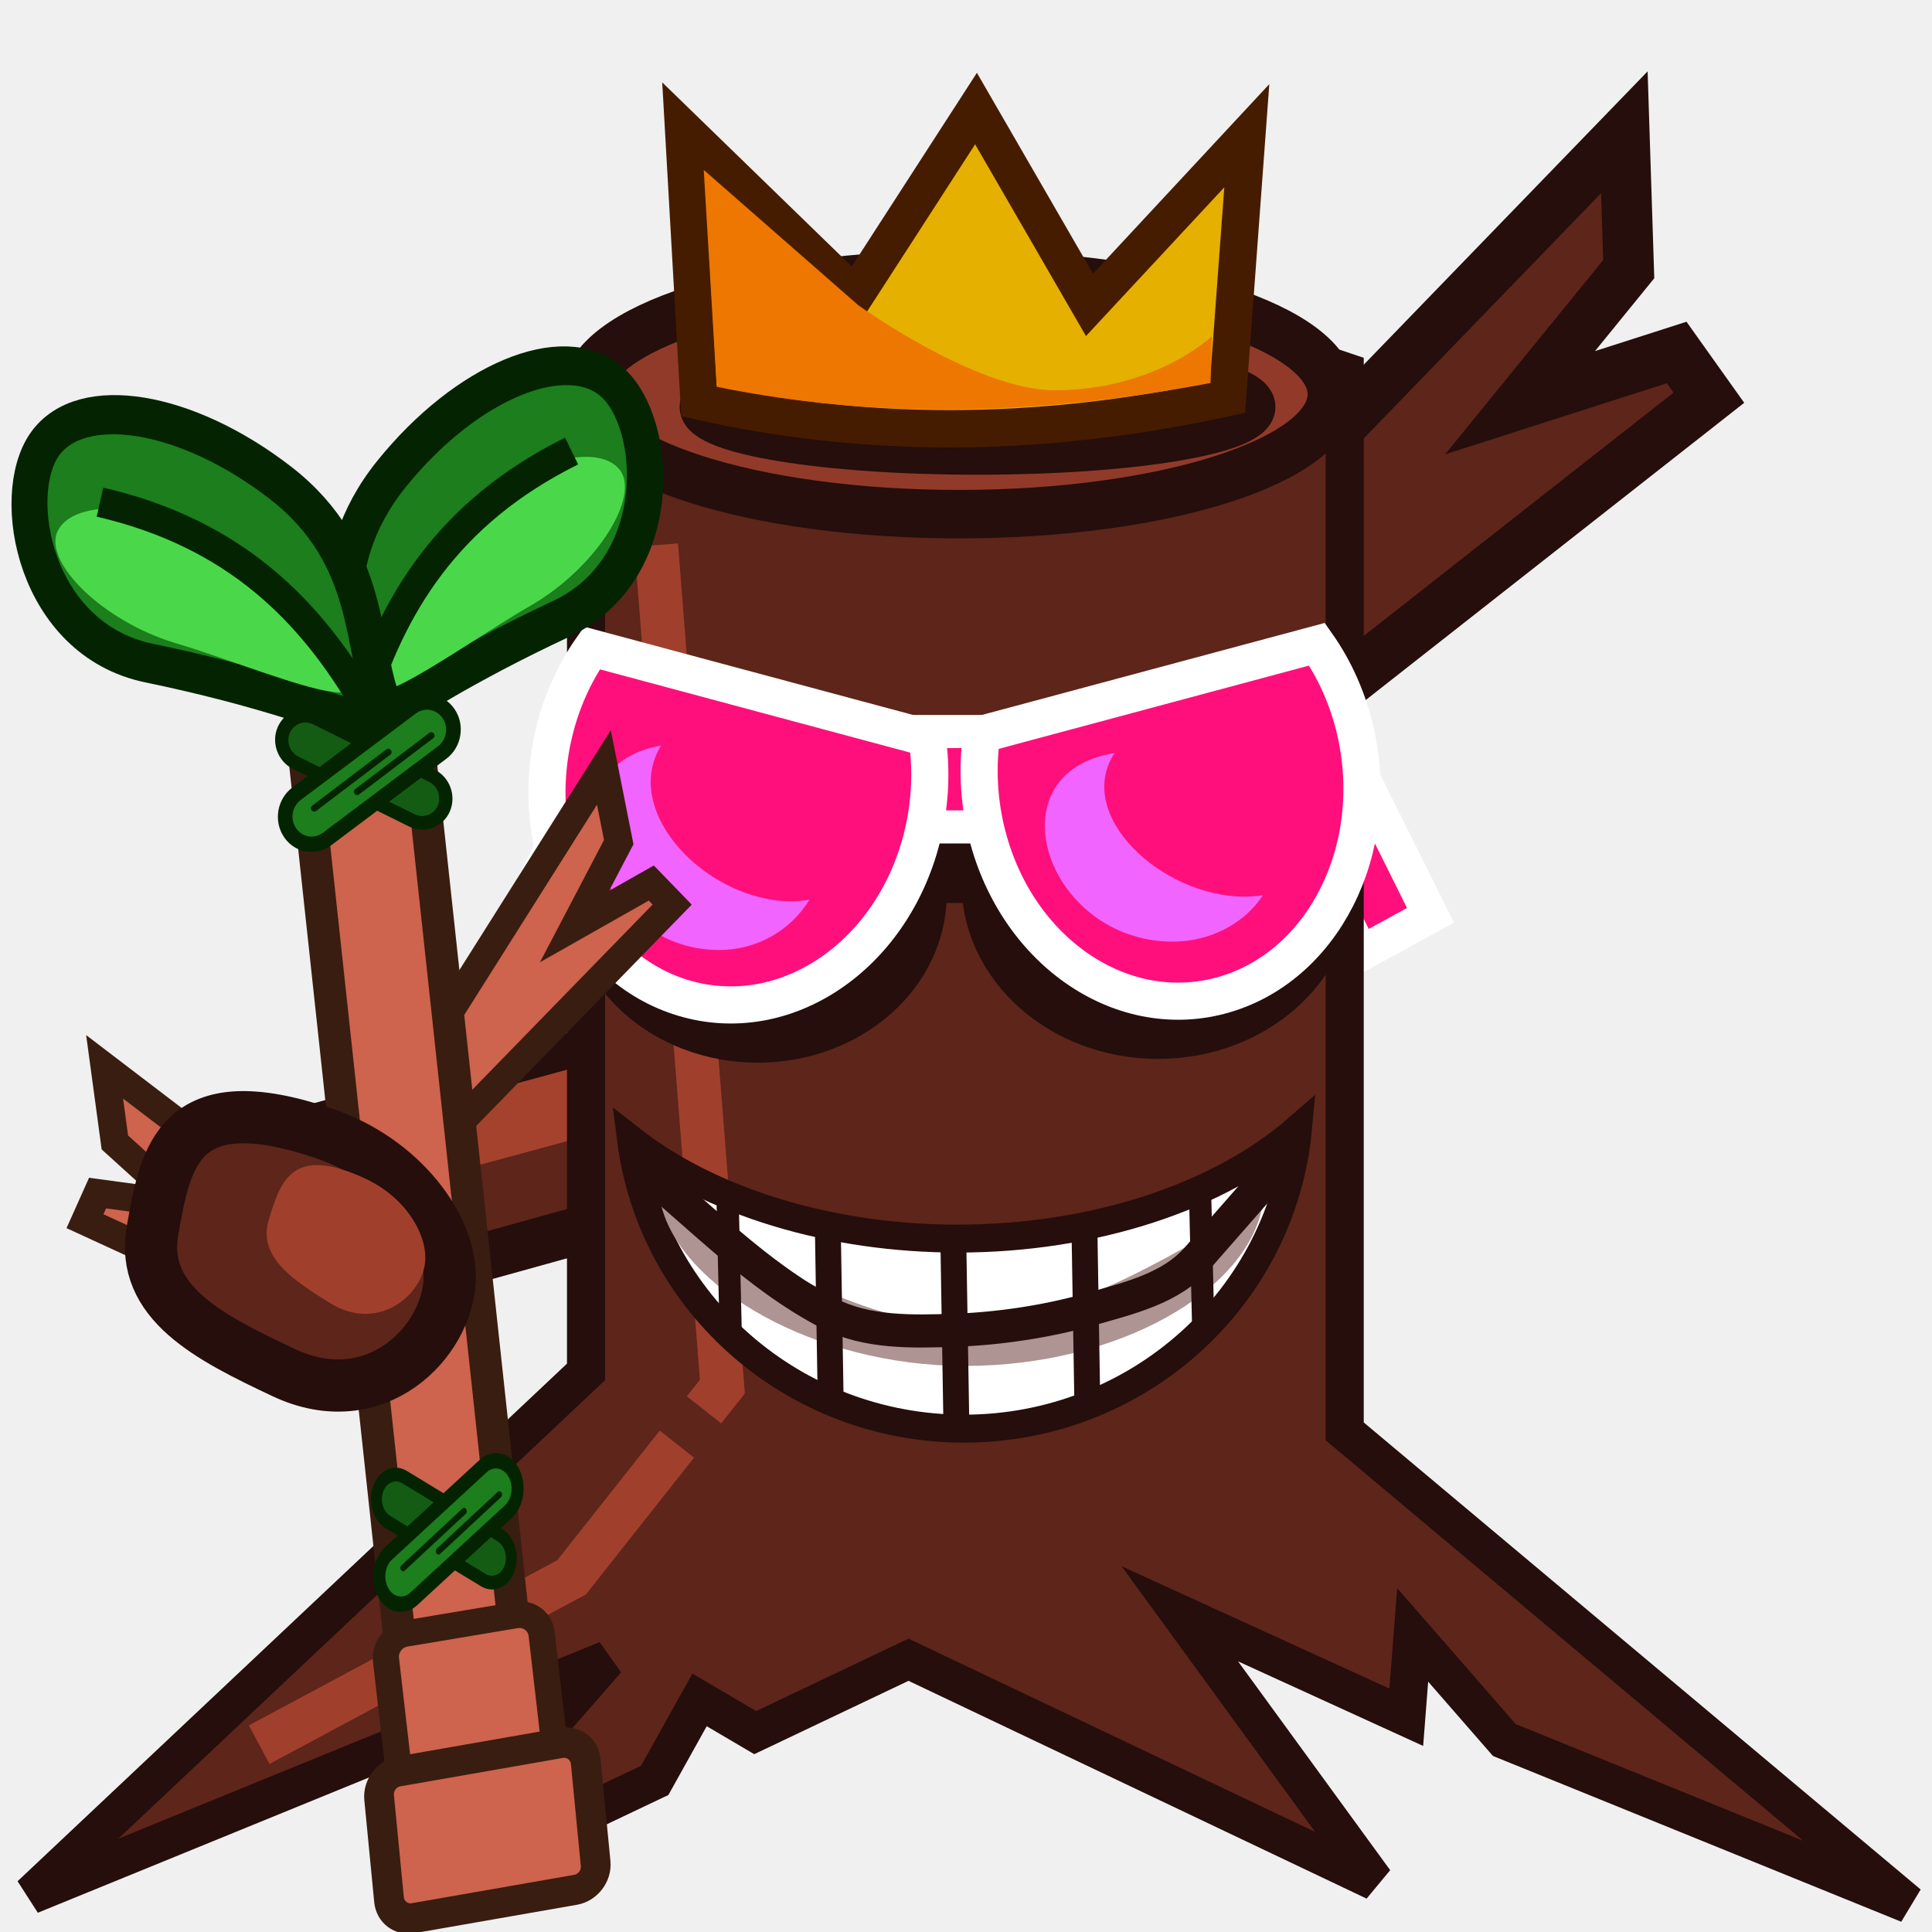
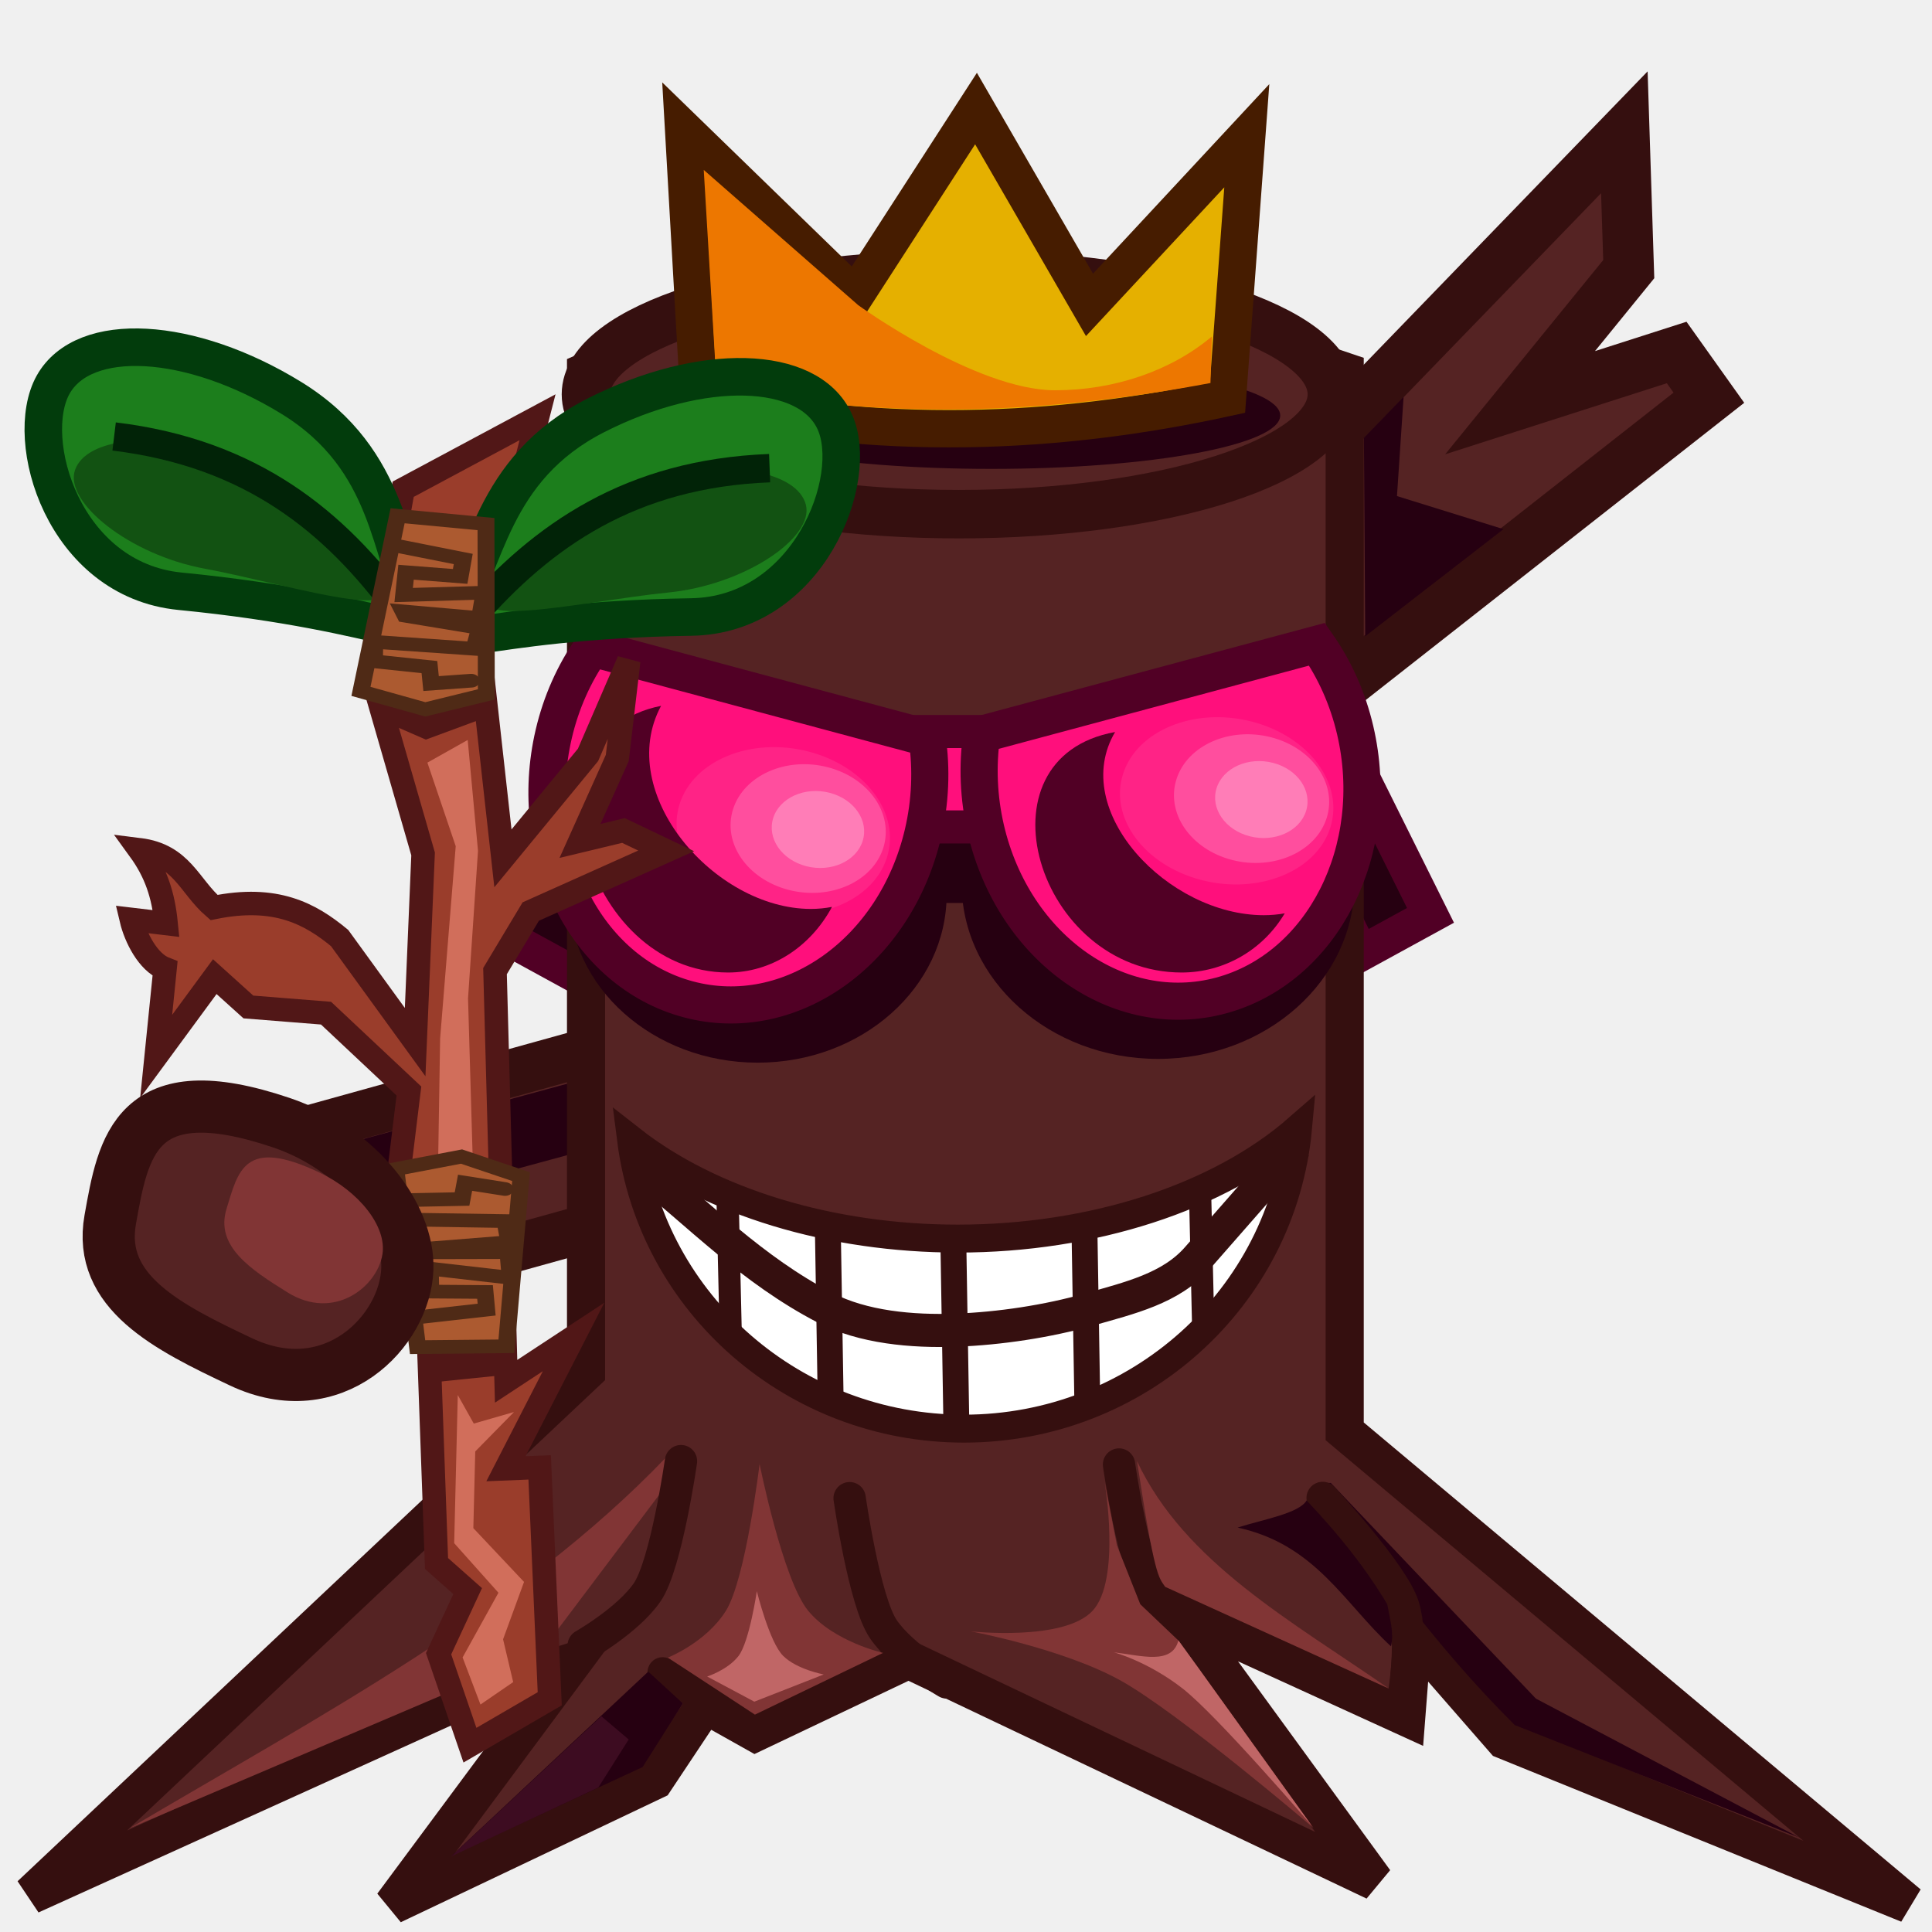
<svg xmlns="http://www.w3.org/2000/svg" width="300" height="300" viewBox="0 0 79.375 79.375" version="1.1" id="svg3527" xml:space="preserve">
  <defs id="defs3524">
    <linearGradient id="linearGradient13895">
      <stop style="stop-color:#000000;stop-opacity:1;" offset="0" id="stop13893" />
    </linearGradient>
    <filter style="color-interpolation-filters:sRGB;" id="filter14269" x="-0.312" y="-0.296" width="1.623" height="1.592">
      <feGaussianBlur stdDeviation="0.205" result="blur" id="feGaussianBlur14263" />
      <feComposite in="SourceGraphic" in2="blur" operator="in" result="composite1" id="feComposite14265" />
      <feComposite in="composite1" in2="composite1" operator="in" result="composite2" id="feComposite14267" />
    </filter>
    <filter style="color-interpolation-filters:sRGB;" id="filter14269-6" x="-0.312" y="-0.296" width="1.623" height="1.592">
      <feGaussianBlur stdDeviation="0.205" result="blur" id="feGaussianBlur14263-7" />
      <feComposite in="SourceGraphic" in2="blur" operator="in" result="composite1" id="feComposite14265-5" />
      <feComposite in="composite1" in2="composite1" operator="in" result="composite2" id="feComposite14267-3" />
    </filter>
    <filter style="color-interpolation-filters:sRGB;" id="filter14269-5" x="-0.312" y="-0.296" width="1.623" height="1.592">
      <feGaussianBlur stdDeviation="0.205" result="blur" id="feGaussianBlur14263-6" />
      <feComposite in="SourceGraphic" in2="blur" operator="in" result="composite1" id="feComposite14265-2" />
      <feComposite in="composite1" in2="composite1" operator="in" result="composite2" id="feComposite14267-9" />
    </filter>
  </defs>
  <g id="layer1">
-     <rect style="fill:#ff0f7c;fill-opacity:1;stroke:#ffffff;stroke-width:1.459;stroke-dasharray:none;stroke-opacity:1" id="rect19" width="3.253" height="10.031" x="-35.902" y="51.221" transform="matrix(-0.8772139,0.4800997,0.4453292,0.8953669,0,0)" />
-     <rect style="fill:#ff0f7c;fill-opacity:1;stroke:#ffffff;stroke-width:1.459;stroke-dasharray:none;stroke-opacity:1" id="rect18" width="3.253" height="10.031" x="35.862" y="13.771" transform="matrix(0.8772139,0.4800997,-0.4453292,0.8953669,0,0)" />
-     <path id="rect11" style="fill:#5e251a;fill-opacity:1;stroke:#250e0b;stroke-width:2.125;stroke-dasharray:none;stroke-opacity:1" d="m 51.507,45.554 -22.419,3.096 9e-6,7.64 18.976,-1.32e-4 -0.012,-2.282 -6.457,-2.354 6.819,-1.56 z" transform="matrix(0.7864738,-0.6176236,0.5757152,0.8176503,0,0)" />
-     <rect style="fill:#5e251a;fill-opacity:1;stroke:#250e0b;stroke-width:1.951;stroke-dasharray:none;stroke-opacity:1" id="rect44" width="17.534" height="6.97" x="-3.684" y="48.101" transform="matrix(0.9635724,-0.2674475,0.2579995,0.966145,0,0)" />
-     <rect style="fill:#a5422e;fill-opacity:1;stroke:none;stroke-width:1.093;stroke-dasharray:none;stroke-opacity:1" id="rect30" width="12.726" height="3.015" x="-16.616" y="51.651" transform="matrix(0.9651205,-0.2618063,0.5770952,0.8166769,0,0)" />
-     <path id="path9" style="fill:#5e251a;stroke:#250e0b;stroke-width:1.566" d="M 40.572 12.074 C 35.451 11.817 30.026 12.623 24.077 15.262 L 24.077 56.363 L 1.259 77.859 L 24.928 68.191 L 16.13 78.266 L 26.899 73.146 L 28.741 69.839 L 31.027 71.184 L 37.326 68.189 L 56.482 77.296 L 48.472 66.302 L 57.776 70.553 L 58.039 67.169 L 61.804 71.487 L 78.406 78.228 L 55.246 58.806 L 55.246 15.262 C 50.512 13.651 45.694 12.331 40.572 12.074 z " />
-     <ellipse style="fill:#250e0b;fill-opacity:1;stroke:none;stroke-width:2.084;stroke-dasharray:none;stroke-opacity:1" id="ellipse27" cx="47.578" cy="36.279" rx="8.071" ry="7.225" />
-     <path style="fill:none;fill-opacity:1;stroke:#a13f2d;stroke-width:1.795;stroke-dasharray:21.536,1.795;stroke-opacity:1;stroke-linecap:butt;stroke-linejoin:miter;stroke-dashoffset:0" d="M 10.649,71.678 23.48,64.806 29.679,56.968 26.96,22.395" id="path31" />
-     <ellipse style="fill:#250e0b;fill-opacity:1;stroke:none;stroke-width:2;stroke-dasharray:none;stroke-opacity:1" id="path27" cx="31.13" cy="36.741" rx="7.763" ry="6.918" />
-     <ellipse style="fill:#913a29;fill-opacity:1;stroke:#250e0b;stroke-width:1.991;stroke-dasharray:none;stroke-opacity:1" id="ellipse8" cx="39.396" cy="16.2" rx="15.323" ry="4.924" />
-     <path id="path13" style="fill:#ffffff;fill-opacity:1;stroke:#250e0b;stroke-width:1.148;stroke-dasharray:none;stroke-opacity:1" d="M 53.33,46.353 A 17.302,11.037 0 0 1 39.351,50.887 17.302,11.037 0 0 1 25.925,46.812 13.784,13.568 0 0 0 39.602,58.695 13.784,13.568 0 0 0 53.33,46.353 Z" />
-     <path id="path29" style="fill:#af9494;fill-opacity:1;stroke:none;stroke-width:0.767;stroke-dasharray:none;stroke-opacity:1" d="m 51.87,49.503 c -2.919,1.417 -7.575,4.863 -12.528,4.863 -4.668,1.6e-5 -9.242,-3.61 -12.186,-4.892 0.774,3.377 6.259,6.645 12.489,6.645 6.39,-4.1e-5 11.649,-3.14 12.226,-6.616 z" />
-     <path style="fill:#ffffff;fill-opacity:1;stroke:#250e0b;stroke-width:1.063;stroke-dasharray:none;stroke-opacity:1" d="m 39.164,50.792 0.127,7.691" id="path14" />
-     <path style="fill:#ffffff;fill-opacity:1;stroke:#250e0b;stroke-width:1.063;stroke-dasharray:none;stroke-opacity:1" d="m 44.548,50.146 0.127,7.691" id="path15-0" />
-     <path style="fill:#ffffff;fill-opacity:1;stroke:#250e0b;stroke-width:1.063;stroke-dasharray:none;stroke-opacity:1" d="m 34.003,49.987 0.127,7.691" id="path16" />
-     <path style="fill:#ffffff;fill-opacity:1;stroke:#250e0b;stroke-width:0.913;stroke-dasharray:none;stroke-opacity:1" d="m 29.898,49.501 0.129,5.574" id="path18" />
-     <path style="fill:#ffffff;fill-opacity:1;stroke:#250e0b;stroke-width:0.913;stroke-dasharray:none;stroke-opacity:1" d="m 49.307,49.099 0.129,5.574" id="path21" />
-     <rect style="fill:#250e0b;fill-opacity:1;stroke:none;stroke-width:1.562;stroke-dasharray:none;stroke-opacity:1" id="rect27" width="8.301" height="5.169" x="35.095" y="31.929" />
-     <rect style="fill:#ff0f7c;fill-opacity:1;stroke:#ffffff;stroke-width:1.36;stroke-dasharray:none;stroke-opacity:1" id="rect17" width="8.301" height="3.92" x="35.203" y="30.054" />
-     <path id="path17" style="fill:#ff0f7c;fill-opacity:1;stroke:#ffffff;stroke-width:1.525;stroke-opacity:1" d="m 38.091,30.318 a 7.839,9.116 7.726 0 1 -0.167,3.909 7.839,9.116 7.726 0 1 -9.655,6.828 7.839,9.116 7.726 0 1 -5.519,-10.9 7.839,9.116 7.726 0 1 1.569,-3.533 z" />
-     <path id="path22" style="fill:#f164ff;fill-opacity:1;stroke:none;stroke-width:1.435;stroke-dasharray:none;stroke-opacity:1" d="m 29.554,39.031 c 1.516,3.41e-4 2.922,-0.784 3.704,-2.068 -0.248,0.043 -0.5,0.065 -0.752,0.065 -3.448,-1.83e-4 -7.017,-3.655 -5.346,-6.399 -5.113,0.892 -2.812,8.402 2.394,8.402 z" />
-     <path id="path32" style="fill:#ce634e;fill-opacity:1;stroke:#391d10;stroke-width:1.153;stroke-dasharray:none;stroke-opacity:1" d="M 4.298,43.83 17.397,53.826 15.827,55.845 3.492,50.172 4.009,49.017 7.541,49.496 4.719,46.936 Z" />
-     <path id="path23" style="fill:#ce634e;fill-opacity:1;stroke:#391d10;stroke-width:1.153;stroke-dasharray:none;stroke-opacity:1" d="m 24.812,31.529 -9.043,14.324 2.123,1.297 9.724,-9.985 -0.858,-0.886 -3.154,1.787 1.817,-3.467 z" />
-     <rect style="fill:#ce634e;fill-opacity:1;stroke:#391d10;stroke-width:1.325;stroke-miterlimit:4;stroke-dasharray:none;stroke-opacity:1" id="rect2963" width="4.726" height="44.235" x="9.1" y="28.114" ry="1.394" transform="matrix(0.9931492,-0.1168532,0.1073031,0.9942264,0,0)" />
-     <g id="g8" transform="matrix(-1.864904,0.8543747,0.9384801,2.048487,-57.40596,-58.06896)">
-       <path id="path6" style="fill:#1c7e1c;fill-opacity:1;stroke:#042401;stroke-width:0.717" d="m -13.907,48.511 c 0.624,0.837 -0.418,0.082 -4.796,0.051 -2.351,-0.017 -3.418,-2.498 -2.904,-3.544 0.514,-1.046 2.654,-1.112 4.78,-0.147 2.126,0.965 2.219,2.7 2.92,3.64 z" />
-       <path id="path7" style="fill:#4ad84a;fill-opacity:1;stroke-width:0.468;stroke-linecap:round;stroke-linejoin:round" d="m -15.569,47.625 c 2.54,1.343 -0.961,0.63 -2.677,0.487 -1.529,-0.127 -2.935,-0.981 -2.77,-1.581 0.165,-0.6 1.518,-0.842 3.022,-0.54 1.504,0.302 1.875,1.343 2.425,1.634 z" />
-       <path style="fill:none;fill-opacity:1;stroke:#042401;stroke-width:0.543;stroke-dasharray:none;stroke-opacity:1" d="m -20.297,45.859 c 2.78,0.078 4.56,1.196 5.995,2.673" id="path8" />
+     <rect style="fill:#260011;fill-opacity:1;stroke:#510025;stroke-width:1.459;stroke-dasharray:none;stroke-opacity:1" id="rect19" width="3.253" height="10.031" x="-35.902" y="51.221" transform="matrix(-0.8772139,0.4800997,0.4453292,0.8953669,0,0)" />
+     <rect style="fill:#260011;fill-opacity:1;stroke:#510025;stroke-width:1.459;stroke-dasharray:none;stroke-opacity:1" id="rect18" width="3.253" height="10.031" x="35.862" y="13.771" transform="matrix(0.8772139,0.4800997,-0.4453292,0.8953669,0,0)" />
+     <path id="rect11" style="fill:#552323;fill-opacity:1;stroke:#350f0f;stroke-width:2.125;stroke-dasharray:none;stroke-opacity:1" d="m 51.507,45.554 -22.419,3.096 9e-6,7.64 18.976,-1.32e-4 -0.012,-2.282 -6.457,-2.354 6.819,-1.56 z" transform="matrix(0.7864738,-0.6176236,0.5757152,0.8176503,0,0)" />
+     <rect style="fill:#552323;fill-opacity:1;stroke:#350f0f;stroke-width:1.951;stroke-dasharray:none;stroke-opacity:1" id="rect44" width="17.534" height="6.97" x="-3.684" y="48.101" transform="matrix(0.9635724,-0.2674475,0.2579995,0.966145,0,0)" />
+     <rect style="fill:#260011;fill-opacity:1;stroke:none;stroke-width:1.093;stroke-dasharray:none;stroke-opacity:1" id="rect30" width="12.726" height="3.015" x="-16.633" y="52.245" transform="matrix(0.9651205,-0.2618063,0.5770952,0.8166769,0,0)" />
+     <path id="path9" style="fill:#552323;fill-opacity:1;stroke:#350f0f;stroke-width:1.566;stroke-opacity:1" d="M 40.572,12.074 C 35.451,11.817 30.026,12.623 24.077,15.262 V 56.363 L 1.259,77.859 24.121,67.499 l -7.991,10.767 10.768,-5.12 2.073,-3.116 2.055,1.153 6.299,-2.995 19.156,9.107 -8.01,-10.994 9.304,4.25 0.263,-3.384 3.766,4.318 16.602,6.741 L 55.246,58.806 V 15.262 C 50.512,13.651 45.694,12.331 40.572,12.074 Z" />
+     <ellipse style="fill:#260011;fill-opacity:1;stroke:none;stroke-width:2.084;stroke-dasharray:none;stroke-opacity:1" id="ellipse27" cx="47.578" cy="36.279" rx="8.071" ry="7.225" />
+     <ellipse style="fill:#260011;fill-opacity:1;stroke:none;stroke-width:2;stroke-dasharray:none;stroke-opacity:1" id="path27" cx="31.13" cy="36.741" rx="7.763" ry="6.918" />
+     <ellipse style="fill:#552323;fill-opacity:1;stroke:#350f0f;stroke-width:1.991;stroke-dasharray:none;stroke-opacity:1" id="ellipse8" cx="39.396" cy="16.2" rx="15.323" ry="4.924" />
+     <path id="path13" style="fill:#ffffff;fill-opacity:1;stroke:#350f0f;stroke-width:1.148;stroke-dasharray:none;stroke-opacity:1" d="M 53.33,46.353 A 17.302,11.037 0 0 1 39.351,50.887 17.302,11.037 0 0 1 25.925,46.812 13.784,13.568 0 0 0 39.602,58.695 13.784,13.568 0 0 0 53.33,46.353 Z" />
+     <path style="fill:#ffffff;fill-opacity:1;stroke:#350f0f;stroke-width:1.063;stroke-dasharray:none;stroke-opacity:1" d="m 39.164,50.792 0.127,7.691" id="path14" />
+     <path style="fill:#ffffff;fill-opacity:1;stroke:#350f0f;stroke-width:1.063;stroke-dasharray:none;stroke-opacity:1" d="m 44.548,50.146 0.127,7.691" id="path15-0" />
+     <path style="fill:#ffffff;fill-opacity:1;stroke:#350f0f;stroke-width:1.063;stroke-dasharray:none;stroke-opacity:1" d="m 34.003,49.987 0.127,7.691" id="path16" />
+     <path style="fill:#ffffff;fill-opacity:1;stroke:#350f0f;stroke-width:0.913;stroke-dasharray:none;stroke-opacity:1" d="m 29.898,49.501 0.129,5.574" id="path18" />
+     <path style="fill:#ffffff;fill-opacity:1;stroke:#350f0f;stroke-width:0.913;stroke-dasharray:none;stroke-opacity:1" d="m 49.307,49.099 0.129,5.574" id="path21" />
+     <rect style="fill:#260011;fill-opacity:1;stroke:none;stroke-width:1.562;stroke-dasharray:none;stroke-opacity:1" id="rect27" width="8.301" height="5.169" x="35.095" y="31.929" />
+     <rect style="fill:#ff0f7c;fill-opacity:1;stroke:#510025;stroke-width:1.36;stroke-dasharray:none;stroke-opacity:1" id="rect17" width="8.301" height="3.92" x="35.203" y="30.054" />
+     <path id="path17" style="fill:#ff0f7c;fill-opacity:1;stroke:#510025;stroke-width:1.525;stroke-opacity:1" d="m 38.091,30.318 a 7.839,9.116 7.726 0 1 -0.167,3.909 7.839,9.116 7.726 0 1 -9.655,6.828 7.839,9.116 7.726 0 1 -5.519,-10.9 7.839,9.116 7.726 0 1 1.569,-3.533 z" />
+     <g id="g21" transform="matrix(1.326855,0.3434211,-0.3292184,1.032709,-1.510003,-11.95745)">
+       <ellipse style="fill:#ff2386;fill-opacity:1;fill-rule:nonzero;stroke:none;stroke-width:2.006;stroke-linecap:round;stroke-opacity:1" id="ellipse21" cx="33.685" cy="33.427" rx="3.209" ry="3.151" />
+       <ellipse style="fill:#ff4e9e;fill-opacity:1;fill-rule:nonzero;stroke:none;stroke-width:1.503;stroke-linecap:round;stroke-opacity:1" id="ellipse20" cx="34.377" cy="33.109" rx="2.325" ry="2.44" />
+       <ellipse style="fill:#ff7db7;fill-opacity:1;fill-rule:nonzero;stroke:none;stroke-width:0.897;stroke-linecap:round;stroke-opacity:1" id="path20" cx="34.665" cy="33.051" rx="1.384" ry="1.46" />
    </g>
-     <g id="g1" transform="matrix(2.011831,0.4004513,-0.4398721,2.209877,65.11352,-72.58404)">
-       <path id="path77" style="fill:#1c7e1c;fill-opacity:1;stroke:#042401;stroke-width:0.717" d="m -13.907,48.511 c 0.624,0.837 -0.418,0.082 -4.796,0.051 -2.351,-0.017 -3.418,-2.498 -2.904,-3.544 0.514,-1.046 2.654,-1.112 4.78,-0.147 2.126,0.965 2.219,2.7 2.92,3.64 z" />
-       <path id="path29-3" style="fill:#4ad84a;fill-opacity:1;stroke-width:0.468;stroke-linecap:round;stroke-linejoin:round" d="m -15.569,47.625 c 2.54,1.343 -0.961,0.63 -2.677,0.487 -1.529,-0.127 -2.935,-0.981 -2.77,-1.581 0.165,-0.6 1.518,-0.842 3.022,-0.54 1.504,0.302 1.875,1.343 2.425,1.634 z" />
-       <path style="fill:none;fill-opacity:1;stroke:#042401;stroke-width:0.543;stroke-dasharray:none;stroke-opacity:1" d="m -20.297,45.859 c 2.78,0.078 4.56,1.196 5.995,2.673" id="path78" />
-     </g>
-     <rect style="fill:#ce634e;fill-opacity:1;stroke:#391d10;stroke-width:1.082;stroke-dasharray:none;stroke-opacity:1" id="rect8" width="6.484" height="6.189" x="7.952" y="69.034" ry="0.944" transform="matrix(0.986286,-0.1650451,0.1145462,0.9934179,0,0)" />
-     <rect style="fill:#ce634e;fill-opacity:1;stroke:#391d10;stroke-width:1.234;stroke-dasharray:none;stroke-opacity:1" id="rect38" width="8.617" height="6.06" x="8.392" y="74.728" ry="0.924" transform="matrix(0.9850724,-0.1721408,0.096614,0.9953219,0,0)" />
-     <path id="path1" style="fill:#5e251a;fill-opacity:1;stroke:#250e0b;stroke-width:2.144;stroke-dasharray:none;stroke-opacity:1" d="m 18.474,52.566 c -0.084,2.553 -3.035,5.615 -6.834,3.82 -3.029,-1.431 -5.901,-2.874 -5.372,-5.844 0.533,-2.99 1.03,-6.014 7.034,-3.981 3.207,1.086 5.243,3.844 5.172,6.005 z" />
-     <path style="fill:none;fill-opacity:1;stroke:#250e0b;stroke-width:1.36;stroke-dasharray:none;stroke-opacity:1" d="m 26.134,47.809 c 2.639,2.127 4.911,4.584 7.917,6.149 1.551,0.807 3.433,0.756 5.227,0.692 1.794,-0.065 3.778,-0.367 5.457,-0.845 1.68,-0.478 3.37,-0.871 4.458,-2.114 l 4.074,-4.65" id="path2" />
-     <path id="path12" style="fill:#ff0f7c;fill-opacity:1;stroke:#ffffff;stroke-width:1.525;stroke-opacity:1" d="m 40.336,30.164 a 9.116,7.839 82.274 0 0 0.167,3.909 9.116,7.839 82.274 0 0 9.655,6.828 9.116,7.839 82.274 0 0 5.519,-10.9 9.116,7.839 82.274 0 0 -1.569,-3.533 z" />
-     <path id="path20" style="fill:#f164ff;fill-opacity:1;stroke:none;stroke-width:1.378;stroke-dasharray:none;stroke-opacity:1" d="m 48.187,38.686 c 1.516,3.14e-4 2.922,-0.723 3.704,-1.907 -0.248,0.04 -0.5,0.06 -0.752,0.059 -3.448,-1.69e-4 -7.017,-3.371 -5.346,-5.902 -5.113,0.823 -2.812,7.75 2.394,7.75 z" />
-     <ellipse style="fill:none;fill-opacity:1;stroke:#250e0b;stroke-width:1.892;stroke-dasharray:none;stroke-opacity:1" id="path26" cx="40.161" cy="16.718" rx="11.294" ry="1.84" />
+     <path id="path22" style="fill:#510025;fill-opacity:1;stroke:none;stroke-width:1.758;stroke-dasharray:none;stroke-opacity:1" d="m 29.917,39.955 c 1.746,4.44e-4 3.364,-1.023 4.265,-2.696 -0.286,0.056 -0.576,0.084 -0.866,0.084 -3.971,-2.38e-4 -8.081,-4.766 -6.156,-8.344 -5.888,1.163 -3.239,10.956 2.757,10.956 z" />
+     <path style="fill:none;fill-opacity:1;stroke:#350f0f;stroke-width:1.36;stroke-dasharray:none;stroke-opacity:1" d="m 26.134,47.809 c 2.639,2.127 4.757,4.354 7.763,5.918 1.551,0.807 3.587,0.987 5.38,0.922 1.794,-0.065 3.778,-0.367 5.457,-0.845 1.68,-0.478 3.37,-0.871 4.458,-2.114 l 4.074,-4.65" id="path2" />
+     <path id="path12" style="fill:#ff0f7c;fill-opacity:1;stroke:#510025;stroke-width:1.525;stroke-opacity:1" d="m 40.336,30.164 a 9.116,7.839 82.274 0 0 0.167,3.909 9.116,7.839 82.274 0 0 9.655,6.828 9.116,7.839 82.274 0 0 5.519,-10.9 9.116,7.839 82.274 0 0 -1.569,-3.533 z" />
+     <ellipse style="fill:#260011;fill-opacity:1;stroke:none;stroke-width:2.118;stroke-dasharray:none;stroke-opacity:1" id="path26" cx="40.732" cy="17.071" rx="11.865" ry="2.193" />
    <path id="path24" style="fill:#e5b000;fill-opacity:1;stroke:#461c00;stroke-width:1.533;stroke-dasharray:none;stroke-opacity:1" d="M 40.099,4.46 35.131,12.149 28.084,5.305 28.719,16.476 c 7.356,1.66 14.601,1.411 21.713,-0.144 L 51.224,5.576 44.761,12.526 Z" />
    <path id="path28" style="fill:#ed7700;fill-opacity:1;stroke:none;stroke-width:1.316;stroke-dasharray:none;stroke-opacity:1" d="m 28.913,6.981 0.532,8.91 c 6.957,1.42 13.708,1.085 20.286,-0.155 l 0.058,-1.912 c -1.678,1.411 -4.008,2.21 -6.445,2.21 -3.25,-4.8e-5 -8.085,-3.497 -8.085,-3.497 z" />
-     <path id="path30" style="fill:#a13f2d;fill-opacity:1;stroke:none;stroke-width:1.148;stroke-dasharray:none;stroke-opacity:1" d="m 17.452,51.959 c -0.209,1.342 -1.986,2.766 -3.904,1.571 -1.53,-0.953 -2.975,-1.902 -2.501,-3.435 0.477,-1.543 0.938,-3.107 4.022,-1.643 1.647,0.782 2.56,2.371 2.383,3.507 z" />
-     <g id="g25" transform="translate(-0.2174024,-2.826231)">
-       <rect style="fill:#145c14;fill-opacity:1;stroke:#042401;stroke-width:0.553;stroke-linecap:round;stroke-dasharray:none;stroke-opacity:1" id="rect16" width="2.01" height="7.324" x="23.122" y="24.336" transform="matrix(-0.4111701,0.9115587,0.8959052,0.4442453,0,0)" ry="1.005" />
-       <rect style="fill:#1c7e1c;fill-opacity:1;stroke:#042401;stroke-width:0.616;stroke-linecap:round;stroke-dasharray:none;stroke-opacity:1" id="rect15" width="2.243" height="8.144" x="35.821" y="2.631" transform="matrix(0.5616834,0.8273523,-0.7994845,0.6006868,0,0)" ry="1.117" />
-       <path style="fill:#1c7e1c;fill-opacity:1;stroke:#042401;stroke-width:0.271;stroke-linecap:round;stroke-dasharray:none;stroke-opacity:1" d="m 13.126,36.034 3.044,-2.31" id="path19" />
-       <path style="fill:#1c7e1c;fill-opacity:1;stroke:#042401;stroke-width:0.271;stroke-linecap:round;stroke-dasharray:none;stroke-opacity:1" d="m 14.892,35.355 3.044,-2.31" id="path25" />
+     <g id="g24" transform="matrix(1.326855,0.3434211,-0.3292184,1.032709,16.70661,-13.18727)">
+       <ellipse style="fill:#ff2386;fill-opacity:1;fill-rule:nonzero;stroke:none;stroke-width:2.006;stroke-linecap:round;stroke-opacity:1" id="ellipse22" cx="33.685" cy="33.427" rx="3.209" ry="3.151" />
+       <ellipse style="fill:#ff4e9e;fill-opacity:1;fill-rule:nonzero;stroke:none;stroke-width:1.503;stroke-linecap:round;stroke-opacity:1" id="ellipse23" cx="34.377" cy="33.109" rx="2.325" ry="2.44" />
+       <ellipse style="fill:#ff7db7;fill-opacity:1;fill-rule:nonzero;stroke:none;stroke-width:0.897;stroke-linecap:round;stroke-opacity:1" id="ellipse24" cx="34.665" cy="33.051" rx="1.384" ry="1.46" />
    </g>
-     <g id="g34" transform="matrix(0.8220191,0,0,1.009067,5.772763,28.05736)">
-       <rect style="fill:#145c14;fill-opacity:1;stroke:#042401;stroke-width:0.553;stroke-linecap:round;stroke-dasharray:none;stroke-opacity:1" id="rect25" width="2.01" height="7.324" x="23.122" y="24.336" transform="matrix(-0.4111701,0.9115587,0.8959052,0.4442453,0,0)" ry="1.005" />
-       <rect style="fill:#1c7e1c;fill-opacity:1;stroke:#042401;stroke-width:0.616;stroke-linecap:round;stroke-dasharray:none;stroke-opacity:1" id="rect26" width="2.243" height="8.144" x="35.821" y="2.631" transform="matrix(0.5616834,0.8273523,-0.7994845,0.6006868,0,0)" ry="1.117" />
-       <path style="fill:#1c7e1c;fill-opacity:1;stroke:#042401;stroke-width:0.271;stroke-linecap:round;stroke-dasharray:none;stroke-opacity:1" d="m 13.126,36.034 3.044,-2.31" id="path33" />
-       <path style="fill:#1c7e1c;fill-opacity:1;stroke:#042401;stroke-width:0.271;stroke-linecap:round;stroke-dasharray:none;stroke-opacity:1" d="m 14.892,35.355 3.044,-2.31" id="path34" />
+     <path id="path15" style="fill:#510025;fill-opacity:1;stroke:none;stroke-width:1.663;stroke-dasharray:none;stroke-opacity:1" d="m 48.549,39.955 c 1.733,4e-4 3.339,-0.922 4.233,-2.431 -0.284,0.051 -0.571,0.076 -0.859,0.076 -3.941,-2.15e-4 -8.021,-4.298 -6.11,-7.525 -5.845,1.049 -3.214,9.88 2.736,9.88 z" />
+     <path style="fill:#813535;fill-opacity:1;fill-rule:nonzero;stroke:none;stroke-width:1.245;stroke-linecap:round;stroke-dasharray:none;stroke-opacity:1" d="M 5.326,75.113 C 13.157,70.481 21.332,66.169 27.363,59.877 l -0.077,4.535 -2.613,2.46 z" id="path39" />
+     <path style="fill:#562424;fill-opacity:1;fill-rule:nonzero;stroke:none;stroke-width:1.245;stroke-linecap:round;stroke-dasharray:none;stroke-opacity:1" d="m 27.447,60.927 -5.218,6.93 1.549,-0.489 2.092,-1.169 1.467,-3.37 z" id="path44" />
+     <path style="fill:none;fill-opacity:1;fill-rule:nonzero;stroke:#350f0f;stroke-width:1.328;stroke-linecap:round;stroke-opacity:1;stroke-dasharray:none" d="m 23.981,67.601 c 0,0 1.833,-1.045 2.613,-2.191 0.781,-1.146 1.384,-5.38 1.384,-5.38" id="path31" />
+     <path style="fill:none;fill-opacity:1;fill-rule:nonzero;stroke:#350f0f;stroke-width:1.245;stroke-linecap:round;stroke-dasharray:none;stroke-opacity:1" d="m 27.224,68.708 3.3,2.129" id="path35" />
+     <path style="fill:none;fill-opacity:1;fill-rule:nonzero;stroke:#350f0f;stroke-width:1.328;stroke-linecap:round;stroke-dasharray:none;stroke-opacity:1" d="m 38.903,69.123 c 0,0 -1.833,-1.045 -2.613,-2.191 -0.781,-1.146 -1.384,-5.38 -1.384,-5.38" id="path36" />
+     <path style="fill:none;fill-opacity:1;fill-rule:nonzero;stroke:#350f0f;stroke-width:1.328;stroke-linecap:round;stroke-dasharray:none;stroke-opacity:1" d="m 49.971,67.74 c 0,0 -1.833,-1.045 -2.613,-2.191 -0.781,-1.146 -1.384,-5.38 -1.384,-5.38" id="path37" />
+     <path style="fill:#260011;fill-opacity:1;fill-rule:nonzero;stroke:none;stroke-width:1.245;stroke-linecap:round;stroke-dasharray:none;stroke-opacity:1" d="m 54.677,60.927 8.424,8.859 10.816,5.707 -11.685,-4.62 c -3.431,-3.42 -5.622,-6.663 -8.098,-9.946 z" id="path49" />
+     <path style="fill:none;fill-opacity:1;fill-rule:nonzero;stroke:#350f0f;stroke-width:1.328;stroke-linecap:round;stroke-dasharray:none;stroke-opacity:1" d="m 57.713,69.411 c 0,0 0.34,-2.082 -0.06,-3.41 -0.4,-1.327 -3.314,-4.459 -3.314,-4.459" id="path38" />
+     <path style="fill:#813535;fill-opacity:1;fill-rule:nonzero;stroke:none;stroke-width:1.245;stroke-linecap:round;stroke-dasharray:none;stroke-opacity:1" d="m 27.44,68.101 c 0,0 1.565,-0.614 2.383,-1.922 0.817,-1.307 1.384,-6.034 1.384,-6.034 0,0 0.951,4.762 1.998,6.034 1.047,1.271 3.075,1.729 3.075,1.729 l -5.265,2.536 z" id="path40" />
+     <path style="fill:#260011;fill-opacity:1;fill-rule:nonzero;stroke:none;stroke-width:1.245;stroke-linecap:round;stroke-dasharray:none;stroke-opacity:1" d="m 26.633,68.677 -8.073,7.562 7.842,-3.642 1.653,-2.613 z" id="path41" />
+     <path style="fill:#c06666;fill-opacity:1;fill-rule:nonzero;stroke:none;stroke-width:0.608;stroke-linecap:round;stroke-dasharray:none;stroke-opacity:1" d="m 29.053,68.879 c 0,0 0.848,-0.271 1.291,-0.847 0.443,-0.576 0.75,-2.659 0.75,-2.659 0,0 0.515,2.099 1.083,2.659 0.568,0.56 1.666,0.762 1.666,0.762 l -2.853,1.118 z" id="path42" />
+     <path style="fill:#3d0c21;fill-opacity:1;fill-rule:nonzero;stroke:none;stroke-width:0.948;stroke-linecap:round;stroke-dasharray:none;stroke-opacity:1" d="m 24.706,70.512 -6.169,5.757 6.044,-2.831 1.248,-1.973 z" id="path43" />
+     <path style="fill:#813535;fill-opacity:1;fill-rule:nonzero;stroke:none;stroke-width:1.245;stroke-linecap:round;stroke-dasharray:none;stroke-opacity:1" d="m 39.892,67.025 c 0,0 3.738,0.697 6.111,1.998 2.372,1.302 7.955,6.072 7.955,6.072 l -5.534,-7.686 -1.576,-1.499 -0.961,-2.421 -0.5,-2.575 c 0,0 0.675,4.001 -0.5,5.265 -1.175,1.264 -4.996,0.845 -4.996,0.845 z" id="path45" />
+     <path style="fill:#c06666;fill-opacity:1;fill-rule:nonzero;stroke:none;stroke-width:1.245;stroke-linecap:round;stroke-dasharray:none;stroke-opacity:1" d="m 45.763,67.884 c 0,0 1.385,0.368 2.817,1.482 1.432,1.114 5.309,5.638 5.309,5.638 l -4.647,-6.468 -0.828,-1.14 c -0.262,1.013 -1.508,0.624 -2.65,0.488 z" id="path46" />
+     <path style="fill:#813535;fill-opacity:1;fill-rule:nonzero;stroke:none;stroke-width:1.245;stroke-linecap:round;stroke-dasharray:none;stroke-opacity:1" d="m 46.714,60.03 c 0.726,4.775 0.884,4.762 1.155,5.163 l 9.199,4.185 C 53.07,66.601 48.666,64.193 46.714,60.03 Z" id="path47" />
+     <path style="fill:#260011;fill-opacity:1;fill-rule:nonzero;stroke:none;stroke-width:1.245;stroke-linecap:round;stroke-dasharray:none;stroke-opacity:1" d="m 53.682,61.644 c -0.312,0.534 -1.79,0.781 -2.837,1.115 3.202,0.695 4.376,3.106 6.303,4.881 0.133,-0.55 -0.049,-1.145 -0.154,-1.729 -0.898,-1.51 -2.02,-2.899 -3.312,-4.266 z" id="path48" />
+     <path style="fill:#260011;fill-opacity:1;fill-rule:nonzero;stroke:none;stroke-width:1.245;stroke-linecap:round;stroke-dasharray:none;stroke-opacity:1" d="m 57.666,16.305 -0.272,4.076 4.375,1.359 -5.68,4.402 -0.054,-8.153 z" id="path50" />
+     <g id="g66" transform="rotate(2.415304,124.6522,692.8405)">
+       <path style="fill:#9a3d2b;fill-opacity:1;fill-rule:nonzero;stroke:#511717;stroke-width:0.964;stroke-linecap:round;stroke-dasharray:none;stroke-opacity:1" d="m -9.306,58.499 0.844,10.792 1.326,1.079 -1.085,2.621 1.446,3.7 3.194,-2.043 -0.814,-9.481 -1.381,0.114 2.547,-5.526 -2.692,1.936 -1.166,-16.817 1.364,-2.507 5.454,-2.725 -1.79,-0.763 -1.764,0.504 1.386,-3.469 0.301,-4.008 -1.507,3.931 -3.314,4.394 -1.346,-8.724 2.003,-9.442 -5.39,3.187 -1.033,7.522 2.481,7.413 v 7.74 l -3.281,-4.142 c -1.25,-0.948 -2.693,-1.657 -5.209,-1.035 -1.063,-0.843 -1.403,-2.1 -3.164,-2.244 0.724,0.914 1.061,1.816 1.227,2.984 l -1.439,-0.11 c 0.208,0.741 0.765,1.728 1.473,1.968 l -0.213,3.613 2.268,-3.375 1.432,1.187 3.198,0.119 3.537,3.052 -0.426,5.342 0.554,2.017 z" id="path51" />
+       <g id="g65" transform="matrix(0.4976041,-0.1850487,0.1847707,0.4968564,-9.267632,39.74541)">
+         <path id="path63" style="fill:#1c7e1c;fill-opacity:1;stroke:#023c0c;stroke-width:1.542;stroke-opacity:1" d="m -10.837,30.18 c 1.189,1.945 -0.866,0.143 -9.832,-0.353 -4.816,-0.266 -6.736,-5.954 -5.572,-8.258 1.164,-2.304 5.556,-2.245 9.81,0.133 4.254,2.378 4.259,6.293 5.594,8.478 z" />
+         <path id="path64" style="fill:#125212;fill-opacity:1;stroke-width:1.005;stroke-linecap:round;stroke-linejoin:round" d="m -14.149,28.023 c 5.061,3.27 -2.036,1.325 -5.538,0.836 -3.119,-0.435 -5.909,-2.493 -5.507,-3.828 0.402,-1.335 3.2,-1.748 6.25,-0.922 3.05,0.826 3.698,3.205 4.795,3.914 z" />
+         <path style="fill:none;fill-opacity:1;stroke:#012307;stroke-width:1.166;stroke-dasharray:none;stroke-opacity:1" d="m -23.647,23.588 c 5.688,0.445 9.215,3.136 11.997,6.599" id="path65" />
+       </g>
+       <path id="path6" style="fill:#1c7e1c;fill-opacity:1;stroke:#023c0c;stroke-width:1.542;stroke-opacity:1" d="m -9.48,30.374 c -1.184,1.948 0.866,0.141 9.831,-0.375 C 5.167,29.722 7.074,24.029 5.904,21.728 4.735,19.426 0.343,19.496 -3.905,21.884 c -4.248,2.388 -4.244,6.303 -5.574,8.491 z" />
+       <path id="path7" style="fill:#125212;fill-opacity:1;stroke-width:1.005;stroke-linecap:round;stroke-linejoin:round" d="m -6.172,28.209 c -5.053,3.281 2.039,1.32 5.54,0.824 3.118,-0.442 5.903,-2.506 5.498,-3.841 -0.405,-1.335 -3.204,-1.741 -6.252,-0.908 -3.048,0.833 -3.691,3.214 -4.786,3.925 z" />
+       <path style="fill:none;fill-opacity:1;stroke:#012307;stroke-width:1.166;stroke-dasharray:none;stroke-opacity:1" d="m 3.315,23.753 c -5.687,0.458 -9.208,3.157 -11.982,6.627" id="path8" />
+       <g id="g62">
+         <path id="path77" style="fill:#1c7e1c;fill-opacity:1;stroke:#023c0c;stroke-width:1.542;stroke-opacity:1" d="m -10.837,30.18 c 1.189,1.945 -0.866,0.143 -9.832,-0.353 -4.816,-0.266 -6.736,-5.954 -5.572,-8.258 1.164,-2.304 5.556,-2.245 9.81,0.133 4.254,2.378 4.259,6.293 5.594,8.478 z" />
+         <path id="path29-3" style="fill:#125212;fill-opacity:1;stroke-width:1.005;stroke-linecap:round;stroke-linejoin:round" d="m -14.149,28.023 c 5.061,3.27 -2.036,1.325 -5.538,0.836 -3.119,-0.435 -5.909,-2.493 -5.507,-3.828 0.402,-1.335 3.2,-1.748 6.25,-0.922 3.05,0.826 3.698,3.205 4.795,3.914 z" />
+         <path style="fill:none;fill-opacity:1;stroke:#012307;stroke-width:1.166;stroke-dasharray:none;stroke-opacity:1" d="m -23.647,23.588 c 5.688,0.445 9.215,3.136 11.997,6.599" id="path78" />
+       </g>
+       <path style="fill:#511717;fill-opacity:1;fill-rule:nonzero;stroke:none;stroke-width:0.487;stroke-linecap:round;stroke-dasharray:none;stroke-opacity:1" d="m -11.876,34.893 1.549,0.598 2.663,-1.114 -0.299,-1.603 -3.777,0.842 z" id="path59" />
+       <g id="g53" transform="matrix(1.425509,0,0,1.153379,4.357148,-4.271203)">
+         <path style="fill:#ac5a30;fill-opacity:1;fill-rule:nonzero;stroke:#4f2a16;stroke-width:0.487;stroke-linecap:round;stroke-dasharray:none;stroke-opacity:1" d="m -11.386,26.55 -0.842,6.305 1.875,0.544 1.739,-0.625 -0.217,-6.06 z" id="path52" />
+         <path style="fill:#ac5a30;fill-opacity:1;fill-rule:nonzero;stroke:#4f2a16;stroke-width:0.487;stroke-linecap:round;stroke-dasharray:none;stroke-opacity:1" d="m -11.427,27.61 1.984,0.38 -0.068,0.625 -1.563,-0.068 -0.041,0.815 2.31,-0.204 -0.095,0.91 -2.215,-0.122 0.068,0.149 2.16,0.326 -0.136,0.747 -2.867,-0.095 0.014,0.693 1.59,0.122 0.068,0.584 1.155,-0.163" id="path53" />
+       </g>
+       <path style="fill:#511717;fill-opacity:1;fill-rule:nonzero;stroke:none;stroke-width:0.487;stroke-linecap:round;stroke-dasharray:none;stroke-opacity:1" d="m -8.955,60.261 0.192,1.576 2.652,-0.384 -0.038,-1.537 -3.075,0.384 z" id="path60" />
+       <path style="fill:#d16e5b;fill-opacity:1;fill-rule:nonzero;stroke:none;stroke-width:0.487;stroke-linecap:round;stroke-dasharray:none;stroke-opacity:1" d="m -10.223,36.433 1.307,3.382 -0.307,7.917 0.154,5.918 1.46,-0.077 -0.538,-7.533 0.154,-6.072 -0.615,-4.535 z" id="path61" />
+       <g id="g55" transform="matrix(1.425509,0,0,-1.153379,6.617086,91.06529)">
+         <path style="fill:#ac5a30;fill-opacity:1;fill-rule:nonzero;stroke:#4f2a16;stroke-width:0.487;stroke-linecap:round;stroke-dasharray:none;stroke-opacity:1" d="m -11.386,26.55 -0.842,6.305 1.875,0.544 1.739,-0.625 -0.217,-6.06 z" id="path54" />
+         <path style="fill:#ac5a30;fill-opacity:1;fill-rule:nonzero;stroke:#4f2a16;stroke-width:0.487;stroke-linecap:round;stroke-dasharray:none;stroke-opacity:1" d="m -11.427,27.61 1.984,0.38 -0.068,0.625 -1.563,-0.068 -0.041,0.815 2.31,-0.204 -0.095,0.91 -2.215,-0.122 0.068,0.149 2.16,0.326 -0.136,0.747 -2.867,-0.095 0.014,0.693 1.59,0.122 0.068,0.584 1.155,-0.163" id="path55" />
+       </g>
+       <path style="fill:#d16e5b;fill-opacity:1;fill-rule:nonzero;stroke:none;stroke-width:0.487;stroke-linecap:round;stroke-dasharray:none;stroke-opacity:1" d="m -7.881,62.34 0.109,6.087 1.902,1.957 -1.359,2.718 0.815,1.902 1.304,-0.978 -0.489,-1.739 0.761,-2.391 -2.174,-2.12 -0.054,-3.152 1.522,-1.685 -1.631,0.544 z" id="path62" />
+     </g>
+     <g id="g51" transform="translate(65.43812,11.95713)">
+       <path id="path1" style="fill:#552323;fill-opacity:1;stroke:#350f0f;stroke-width:2.144;stroke-dasharray:none;stroke-opacity:1" d="m -48.703,40.174 c -0.084,2.553 -3.035,5.615 -6.834,3.82 -3.029,-1.431 -5.901,-2.874 -5.372,-5.844 0.533,-2.99 1.03,-6.014 7.034,-3.981 3.207,1.086 5.243,3.844 5.172,6.005 z" />
+       <path id="path30" style="fill:#813535;fill-opacity:1;stroke:none;stroke-width:1.148;stroke-dasharray:none;stroke-opacity:1" d="m -49.725,39.567 c -0.209,1.342 -1.986,2.766 -3.904,1.571 -1.53,-0.953 -2.975,-1.902 -2.501,-3.435 0.477,-1.543 0.72,-2.957 3.804,-1.493 1.647,0.782 2.778,2.221 2.601,3.357 z" />
    </g>
  </g>
</svg>
